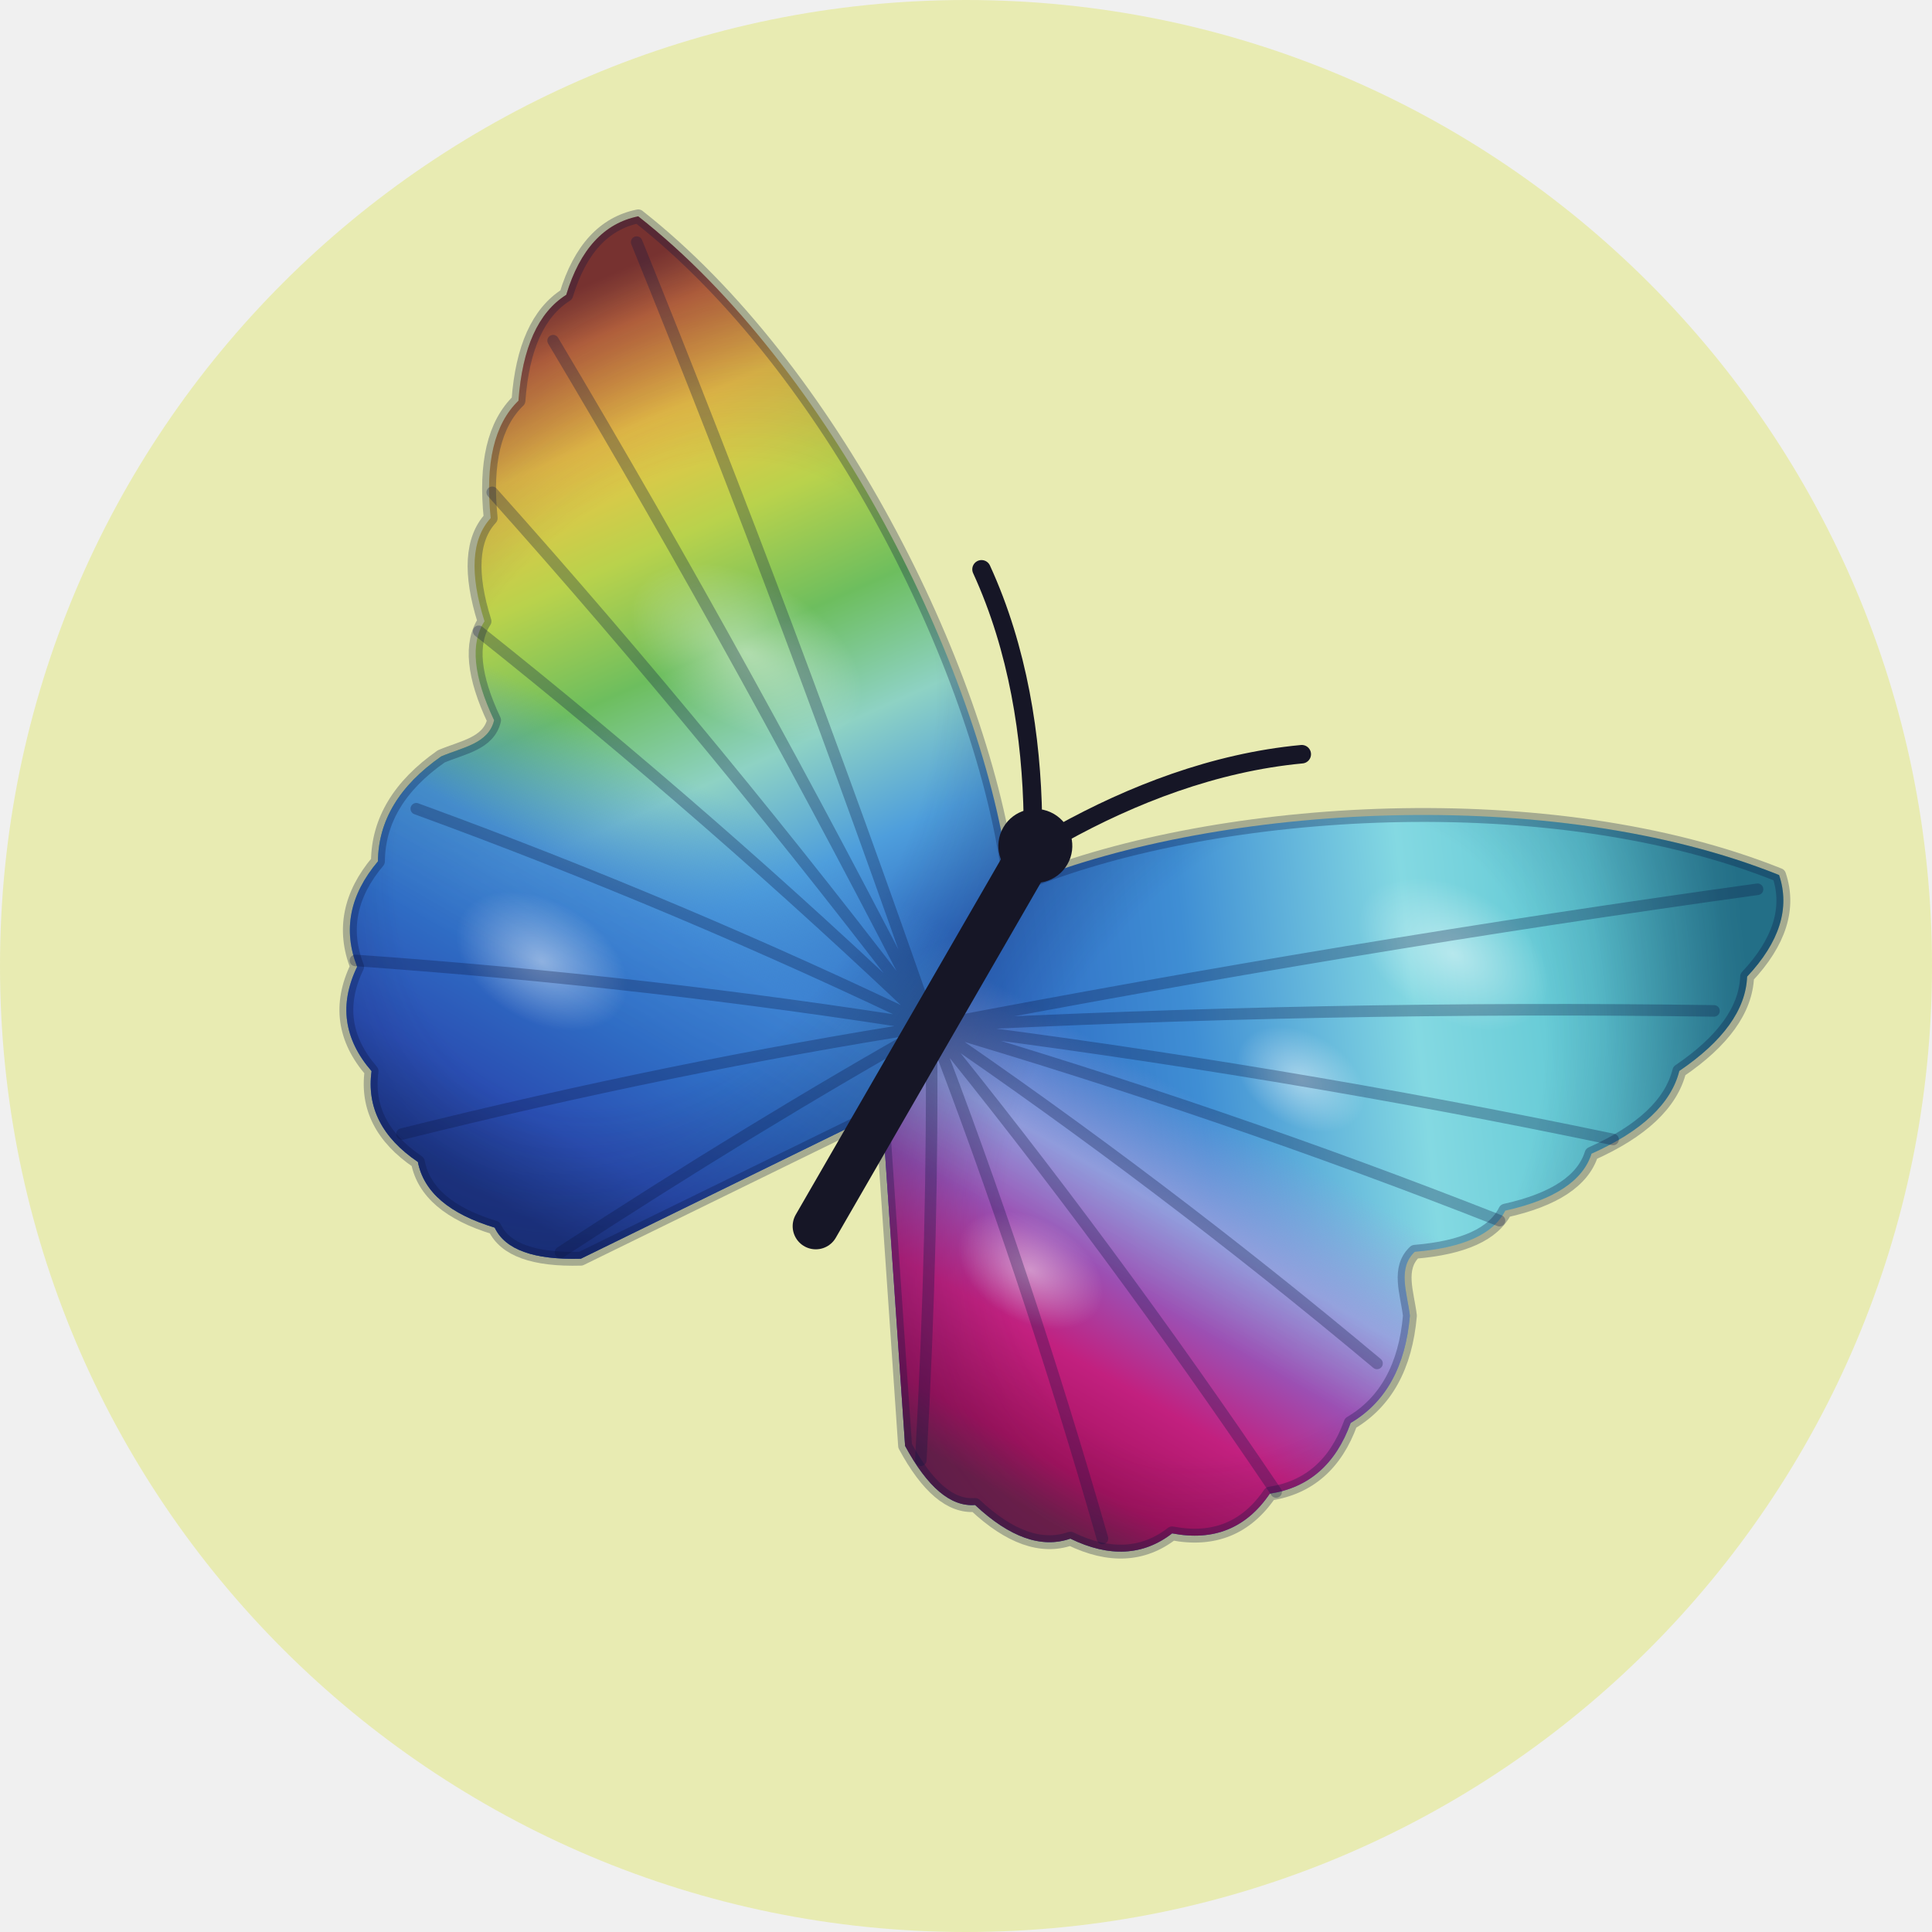
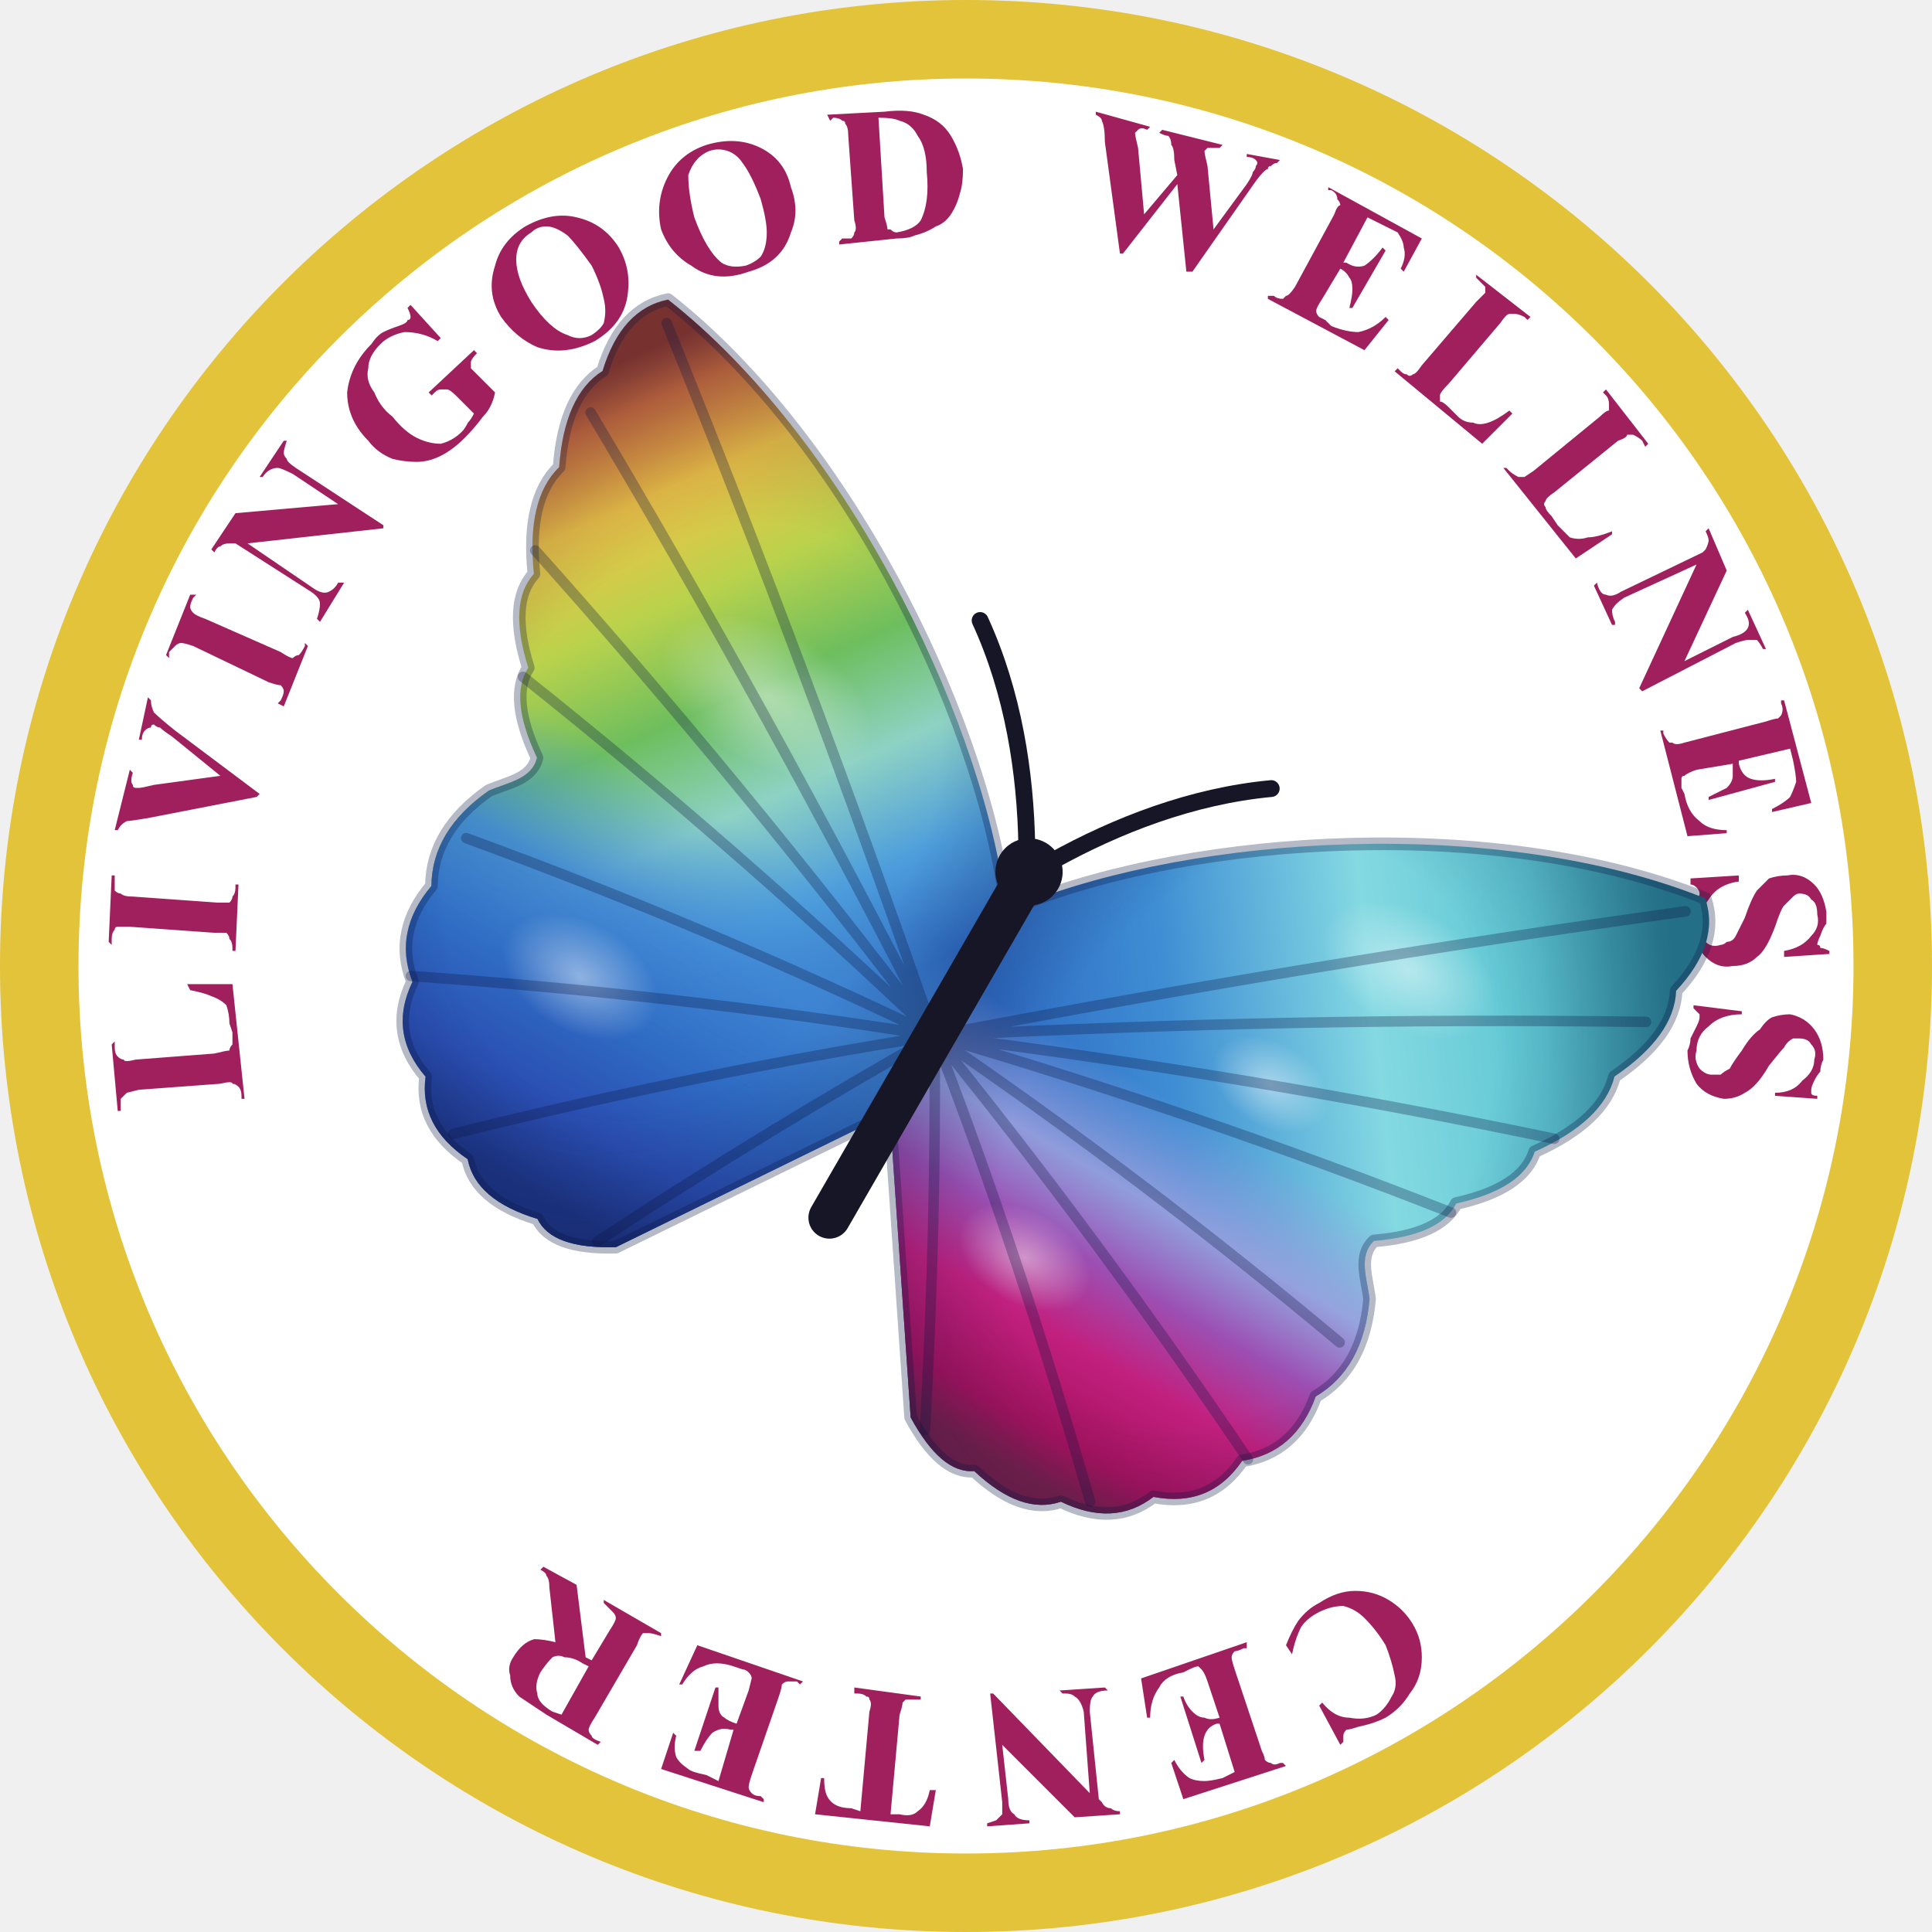
<svg xmlns="http://www.w3.org/2000/svg" viewBox="0 0 64 64">
  <defs>
    <linearGradient id="lw" gradientUnits="userSpaceOnUse" x1="5" y1="12" x2="31" y2="31">
      <stop offset="0" stop-color="#A63F2A" />
      <stop offset="0.07" stop-color="#E2743A" />
      <stop offset="0.2" stop-color="#F0C346" />
      <stop offset="0.36" stop-color="#B9D24C" />
      <stop offset="0.52" stop-color="#6DBE5E" />
      <stop offset="0.68" stop-color="#8ED2C4" />
      <stop offset="0.84" stop-color="#4E9EDC" />
      <stop offset="1" stop-color="#2F6CC4" />
    </linearGradient>
    <linearGradient id="lh" gradientUnits="userSpaceOnUse" x1="20" y1="31" x2="20" y2="51">
      <stop offset="0" stop-color="#4E9EDC" stop-opacity="0" />
      <stop offset="0.3" stop-color="#3F86D4" stop-opacity="0.9" />
      <stop offset="0.55" stop-color="#2F6CC4" />
      <stop offset="0.8" stop-color="#2A4EB2" />
      <stop offset="1" stop-color="#1D3585" />
    </linearGradient>
    <linearGradient id="rw" gradientUnits="userSpaceOnUse" x1="59" y1="12" x2="33" y2="31">
      <stop offset="0" stop-color="#2E97A6" />
      <stop offset="0.2" stop-color="#5CC6D2" />
      <stop offset="0.45" stop-color="#84D9E2" />
      <stop offset="0.75" stop-color="#3F8ED4" />
      <stop offset="1" stop-color="#2F6CC4" />
    </linearGradient>
    <linearGradient id="rh" gradientUnits="userSpaceOnUse" x1="44" y1="32" x2="44" y2="51">
      <stop offset="0" stop-color="#9AA0DE" stop-opacity="0" />
      <stop offset="0.25" stop-color="#9AA0DE" stop-opacity="0.9" />
      <stop offset="0.45" stop-color="#9C4FB3" />
      <stop offset="0.65" stop-color="#C2207F" />
      <stop offset="0.88" stop-color="#A5125E" />
      <stop offset="1" stop-color="#77204B" />
    </linearGradient>
    <radialGradient id="edge" cx="0.5" cy="0.5" r="0.6">
      <stop offset="0.6" stop-color="#0B1440" stop-opacity="0" />
      <stop offset="1" stop-color="#0B1440" stop-opacity="0.3" />
    </radialGradient>
    <radialGradient id="spot">
      <stop offset="0" stop-color="#fff" stop-opacity="0.45" />
      <stop offset="1" stop-color="#fff" stop-opacity="0" />
    </radialGradient>
    <path id="ls" d="M31.5 27.5 C26 20.5 14 12.5 3.5 11 Q1.8 12.5 2.5 15.5 Q1.5 17.4 3 20.5 Q2.4 22.6 4.5 25.5 Q4.1 27.3 6.5 29.5 Q6.4 31.2 9 33 C9.3 34 8.4 34.7 7.8 35.5 Q6.4 38.5 7.7 40.8 Q7.2 43.6 9.2 45.2 Q9.4 47.9 12 48.8 Q12.9 51 15.7 51.2 Q17 52.7 20 52 Q21.3 52.9 23.9 51.3 L31.5 40 Z" />
    <path id="rs" d="M32.5 27.5 C38 20.5 50 12.5 60.5 11 Q62.2 12.5 61.5 15.5 Q62.5 17.4 61 20.5 Q61.6 22.6 59.5 25.5 Q59.9 27.3 57.5 29.5 Q57.6 31.2 55 33 C54.7 34 55.6 34.7 56.2 35.5 Q57.6 38.5 56.3 40.8 Q56.8 43.6 54.8 45.2 Q54.6 47.9 52 48.8 Q51.1 51 48.3 51.2 Q47 52.7 44 52 Q42.7 52.9 40.1 51.3 L32.5 40 Z" />
  </defs>
-   <circle cx="32" cy="32" r="32" fill="#E8EBB2" />
-   <g transform="translate(32 32) scale(0.88) translate(-32 -32)">
+   <circle cx="32" cy="32" r="32" fill="#E2C33A" />
+   <circle cx="32" cy="32" r="29.4" fill="#FFFFFF" />
+   <path d="M6.2 32.6 7.7 32.6 8.1 36.4 8 36.4 8 36.3Q8 36.1 7.9 36Q7.8 35.9 7.7 35.9Q7.7 35.8 7.3 35.9L4.6 36.1Q4.2 36.2 4.2 36.2Q4.1 36.3 4 36.4Q4 36.5 4 36.7L4 36.8L3.9 36.8L3.7 34.6L3.8 34.5L3.8 34.7Q3.8 34.9 3.9 35Q4 35.1 4.1 35.1Q4.1 35.2 4.5 35.1L7.1 34.9Q7.5 34.8 7.6 34.8Q7.6 34.7 7.7 34.6Q7.7 34.5 7.7 34.2L7.6 33.9Q7.6 33.6 7.5 33.3Q7.3 33.1 7 33Q6.8 32.9 6.3 32.8Z M7.8 29.3 7.9 29.3 7.8 31.5 7.7 31.5 7.7 31.4Q7.7 31.2 7.6 31.1Q7.6 31 7.5 30.9Q7.4 30.9 7.1 30.9L4.3 30.7Q4 30.7 3.9 30.7Q3.8 30.7 3.8 30.8Q3.7 30.9 3.7 31.1L3.7 31.3L3.6 31.2L3.7 29L3.8 29L3.8 29.2Q3.8 29.4 3.8 29.5Q3.9 29.6 4 29.6Q4.1 29.7 4.4 29.7L7.2 29.9Q7.5 29.9 7.6 29.9Q7.7 29.8 7.7 29.7Q7.8 29.6 7.8 29.4Z M4.9 23.1 5 23.2Q5 23.4 5.1 23.6Q5.3 23.8 5.8 24.2L8.6 26.3L8.5 26.4L4.9 27.1Q4.3 27.2 4.2 27.2Q4 27.3 3.9 27.5L3.8 27.5L4.3 25.5L4.4 25.6L4.4 25.6Q4.3 25.9 4.4 26Q4.4 26.1 4.5 26.1Q4.6 26.1 4.6 26.1Q4.7 26.1 5.1 26L7.3 25.7L5.7 24.4Q5.4 24.2 5.3 24.1Q5.2 24.1 5.1 24Q5 24 5 24.1Q4.9 24.1 4.8 24.2Q4.7 24.3 4.7 24.5L4.6 24.5Z M10.1 21.3 10.2 21.4 9.4 23.4 9.2 23.3 9.3 23.2Q9.4 23 9.4 22.9Q9.4 22.8 9.3 22.7Q9.2 22.7 8.9 22.6L6.4 21.4Q6.1 21.3 6 21.3Q5.9 21.3 5.8 21.4Q5.7 21.5 5.6 21.6L5.6 21.8L5.5 21.7L6.3 19.7L6.5 19.7L6.4 19.8Q6.3 20 6.3 20.1Q6.3 20.2 6.4 20.3Q6.5 20.4 6.8 20.5L9.3 21.6Q9.6 21.8 9.7 21.8Q9.8 21.7 9.9 21.7Q10 21.6 10.1 21.4Z M7.8 17 11.2 16.7 9.7 15.7Q9.3 15.5 9.2 15.5Q8.9 15.5 8.7 15.8L8.6 15.8L9.4 14.6L9.5 14.6Q9.4 14.9 9.4 15Q9.4 15.1 9.5 15.2Q9.5 15.3 9.8 15.5L12.7 17.4L12.7 17.5L8.2 18L10.4 19.5Q10.7 19.7 10.9 19.6Q11.1 19.5 11.2 19.3L11.3 19.3L11.4 19.3L10.6 20.6L10.5 20.5Q10.6 20.2 10.6 20Q10.6 19.8 10.3 19.6L7.8 18L7.6 18Q7.4 18 7.3 18.1Q7.2 18.1 7.1 18.3L7 18.2Z M13.6 10.1 14.6 11.2 14.5 11.3Q14 11 13.4 11Q12.9 11.1 12.6 11.4Q12.2 11.8 12.2 12.2Q12.1 12.6 12.4 13Q12.6 13.5 13 13.8Q13.4 14.3 13.8 14.5Q14.2 14.7 14.6 14.7Q15 14.6 15.3 14.3Q15.4 14.2 15.5 14Q15.6 13.9 15.7 13.7L15.1 13.1Q14.9 12.9 14.8 12.9Q14.7 12.9 14.6 12.9Q14.5 12.9 14.4 13L14.3 13.1L14.2 13L15.7 11.6L15.8 11.7Q15.6 11.9 15.6 12Q15.6 12.1 15.6 12.2Q15.6 12.2 15.8 12.4L16.4 13Q16.3 13.5 16 13.8Q15.7 14.2 15.4 14.5Q15 14.9 14.6 15.1Q14.2 15.3 13.8 15.3Q13.4 15.3 13 15.2Q12.5 15 12.2 14.6Q11.5 13.9 11.5 13Q11.6 12.1 12.3 11.4Q12.5 11.1 12.7 11Q12.9 10.9 13.2 10.8Q13.5 10.7 13.5 10.6Q13.6 10.6 13.6 10.5Q13.6 10.4 13.5 10.2Z M17.4 7.5Q18.3 7 19.1 7.2Q20 7.4 20.5 8.2Q20.9 8.9 20.8 9.7Q20.7 10.7 19.7 11.3Q18.7 11.8 17.8 11.5Q17.1 11.2 16.6 10.5Q16.1 9.7 16.4 8.8Q16.6 8 17.4 7.5ZM17.6 7.7Q17.1 8 17.1 8.6Q17.1 9.2 17.6 10Q18.2 10.9 18.8 11.1Q19.2 11.3 19.6 11.1Q19.9 10.9 20 10.7Q20.1 10.3 20 9.9Q19.9 9.4 19.6 8.8Q19.1 8.1 18.8 7.8Q18.4 7.5 18.1 7.5Q17.8 7.5 17.6 7.7Z M23.4 4.8Q24.4 4.5 25.2 4.9Q26 5.3 26.2 6.2Q26.5 7 26.2 7.7Q25.9 8.7 24.8 9Q23.7 9.4 22.9 8.8Q22.2 8.4 21.9 7.6Q21.7 6.7 22.1 5.9Q22.5 5.1 23.4 4.8ZM23.5 5Q23 5.2 22.8 5.8Q22.8 6.4 23 7.2Q23.4 8.3 23.9 8.7Q24.2 8.9 24.7 8.8Q25 8.7 25.2 8.5Q25.4 8.2 25.4 7.7Q25.4 7.3 25.2 6.6Q24.9 5.8 24.6 5.4Q24.4 5.1 24.1 5Q23.8 4.9 23.5 5Z M27.8 8.1 27.8 8 27.9 7.9Q28.1 7.9 28.2 7.9Q28.3 7.8 28.3 7.7Q28.4 7.6 28.3 7.3L28.1 4.5Q28.1 4.2 28 4.1Q28 4 27.9 4Q27.8 3.9 27.6 3.9L27.5 4L27.4 3.8L29.3 3.7Q30.1 3.6 30.6 3.8Q31.2 4 31.5 4.5Q31.8 5 31.9 5.6Q31.9 6.1 31.8 6.4Q31.7 6.8 31.5 7.1Q31.3 7.4 31 7.5Q30.7 7.7 30.3 7.8Q30.1 7.9 29.7 7.9ZM29.1 3.9 29.3 7.2Q29.4 7.5 29.4 7.6Q29.4 7.6 29.5 7.6Q29.6 7.7 29.7 7.7Q30.3 7.6 30.5 7.3Q30.8 6.7 30.7 5.7Q30.7 4.9 30.4 4.5Q30.2 4.1 29.8 4Q29.6 3.9 29.1 3.9Z M42.4 5.3 42.3 5.4Q42.2 5.4 42.1 5.5Q42 5.5 42 5.6Q41.9 5.6 41.6 6L39.5 9L39.3 9L39 6.1L37.2 8.4L37.1 8.4L36.6 4.7Q36.6 4.2 36.5 4Q36.5 3.9 36.3 3.8L36.3 3.7L38.1 4.2L38 4.3Q37.8 4.2 37.7 4.3Q37.7 4.3 37.6 4.4Q37.6 4.5 37.7 4.9L37.9 7.1L39 5.8L38.9 5.3Q38.9 4.9 38.8 4.8Q38.8 4.6 38.7 4.5Q38.6 4.5 38.4 4.4L38.5 4.3L40.5 4.8L40.4 4.9Q40.2 4.9 40.1 4.9Q40 4.9 40 4.9Q39.9 5 39.9 5Q39.9 5.1 40 5.5L40.2 7.6L41.3 6.1Q41.5 5.8 41.5 5.7Q41.6 5.6 41.6 5.5Q41.7 5.4 41.6 5.3Q41.5 5.2 41.3 5.2L41.3 5.1Z M45.3 7.2 44.5 8.7 44.6 8.7Q44.9 8.9 45.2 8.8Q45.5 8.6 45.8 8.2L45.9 8.3L44.8 10.2L44.7 10.2Q44.8 9.8 44.8 9.6Q44.8 9.3 44.7 9.2Q44.6 9 44.4 8.9L43.8 9.9Q43.6 10.2 43.6 10.3Q43.6 10.4 43.7 10.5Q43.7 10.5 43.9 10.6L44.1 10.8Q44.6 11 45 11Q45.5 10.9 45.9 10.5L46 10.6L45.2 11.6L42 9.9L42 9.8L42.2 9.8Q42.3 9.9 42.5 9.9Q42.5 9.9 42.6 9.8Q42.7 9.8 42.9 9.5L44.2 7.1Q44.3 6.8 44.4 6.8Q44.4 6.7 44.3 6.6Q44.3 6.4 44.1 6.3L44 6.3L44 6.2L47.1 7.9L46.5 9L46.4 8.9Q46.6 8.5 46.5 8.2Q46.5 8 46.3 7.7Q46.1 7.6 45.7 7.4Z M50.1 13.7 49.1 14.7 46.2 12.3 46.3 12.2 46.4 12.3Q46.5 12.4 46.6 12.4Q46.7 12.5 46.8 12.4Q46.9 12.4 47.1 12.1L48.9 10Q49.1 9.8 49.2 9.7Q49.2 9.6 49.2 9.5Q49.1 9.4 49 9.3L48.9 9.2L48.9 9.1L50.7 10.5L50.6 10.6L50.5 10.5Q50.3 10.4 50.2 10.4Q50.1 10.4 50 10.4Q49.9 10.4 49.7 10.7L48 12.7Q47.7 13 47.7 13.1Q47.7 13.2 47.7 13.3Q47.8 13.3 48 13.5L48.3 13.8Q48.5 14 48.8 14Q49 14.1 49.3 14Q49.6 13.9 50 13.6Z M53.4 17.7 52.2 18.5 49.8 15.5 49.9 15.5 50 15.6Q50.1 15.7 50.3 15.8Q50.3 15.8 50.5 15.8Q50.5 15.8 50.8 15.6L53 13.8Q53.2 13.6 53.3 13.6Q53.3 13.5 53.3 13.4Q53.3 13.2 53.2 13.1L53.1 13L53.2 12.9L54.6 14.7L54.5 14.8L54.4 14.6Q54.3 14.5 54.1 14.4Q54.1 14.4 53.9 14.4Q53.9 14.5 53.6 14.6L51.5 16.3Q51.2 16.5 51.2 16.6Q51.1 16.7 51.2 16.8Q51.2 16.9 51.4 17.1L51.6 17.4Q51.8 17.6 52 17.8Q52.3 17.9 52.6 17.8Q52.9 17.8 53.4 17.6Z M57.2 18.9 55.8 21.9 57.4 21.1Q57.8 21 57.9 20.8Q58 20.6 57.8 20.3L57.9 20.2L58.5 21.5L58.4 21.5Q58.3 21.3 58.2 21.2Q58.1 21.2 57.9 21.2Q57.8 21.2 57.5 21.3L54.4 22.9L54.3 22.8L56.2 18.7L53.8 19.8Q53.5 20 53.4 20.2Q53.4 20.4 53.5 20.6L53.5 20.7L53.4 20.7L52.8 19.4L52.9 19.3Q53 19.7 53.2 19.7Q53.4 19.8 53.7 19.6L56.4 18.3L56.5 18.2Q56.6 18 56.6 17.9Q56.6 17.8 56.5 17.6L56.6 17.5Z M59.3 24.8 57.6 25.2 57.6 25.3Q57.7 25.7 58 25.8Q58.3 25.9 58.8 25.8L58.8 25.9L56.6 26.5L56.6 26.4Q57 26.2 57.2 26.1Q57.4 25.9 57.4 25.7Q57.4 25.5 57.4 25.3L56.2 25.5Q55.9 25.6 55.8 25.7Q55.7 25.7 55.7 25.8Q55.7 25.9 55.7 26.1L55.8 26.3Q55.9 26.9 56.3 27.2Q56.6 27.5 57.2 27.5L57.2 27.6L55.9 27.7L55 24.2L55.1 24.2L55.1 24.3Q55.2 24.5 55.3 24.6Q55.3 24.6 55.4 24.6Q55.5 24.7 55.8 24.6L58.5 23.9Q58.8 23.8 58.9 23.8Q59 23.7 59 23.7Q59.1 23.5 59 23.3L59 23.2L59.1 23.2L60 26.6L58.7 26.9L58.7 26.8Q59.1 26.6 59.3 26.4Q59.4 26.2 59.5 25.9Q59.5 25.7 59.4 25.2Z M60.6 31.6 59.1 31.7 59.1 31.5Q59.7 31.4 60 31Q60.3 30.7 60.2 30.3Q60.2 29.9 60 29.8Q59.9 29.6 59.6 29.6Q59.5 29.6 59.4 29.7Q59.3 29.8 59.1 30Q59 30.1 58.8 30.7Q58.5 31.5 58.2 31.7Q57.9 32 57.4 32Q56.9 32.1 56.5 31.7Q56.1 31.3 56.1 30.6Q56.1 30.4 56.1 30.3Q56.1 30.1 56.2 29.8Q56.3 29.7 56.3 29.6Q56.3 29.5 56.2 29.4Q56.1 29.3 56 29.3L56 29.1L57.6 29L57.6 29.2Q56.9 29.3 56.6 29.8Q56.3 30.2 56.3 30.6Q56.3 31 56.5 31.2Q56.7 31.4 57 31.3Q57.1 31.3 57.2 31.2Q57.4 31.2 57.5 31Q57.6 30.8 57.8 30.4Q58 29.8 58.2 29.5Q58.4 29.3 58.6 29.1Q58.9 29 59.2 29Q59.7 28.9 60.1 29.3Q60.4 29.6 60.5 30.2Q60.5 30.4 60.5 30.6Q60.4 30.7 60.3 31Q60.2 31.2 60.2 31.3Q60.3 31.3 60.3 31.4Q60.4 31.4 60.6 31.5Z M60.2 36.4 58.8 36.3 58.8 36.2Q59.4 36.2 59.7 35.8Q60.1 35.5 60.1 35.1Q60.2 34.8 60 34.6Q59.9 34.4 59.6 34.4Q59.5 34.4 59.4 34.4Q59.2 34.5 59.1 34.7Q59 34.8 58.6 35.3Q58.2 36 57.8 36.2Q57.5 36.4 57.1 36.4Q56.5 36.3 56.2 35.9Q55.9 35.4 55.9 34.8Q56 34.6 56 34.4Q56.1 34.2 56.2 34Q56.3 33.8 56.3 33.7Q56.3 33.7 56.3 33.6Q56.2 33.5 56.1 33.4L56.1 33.3L57.7 33.5L57.7 33.6Q57 33.6 56.6 34Q56.2 34.3 56.2 34.8Q56.1 35.1 56.3 35.4Q56.5 35.6 56.7 35.6Q56.9 35.6 57 35.6Q57.1 35.5 57.3 35.4Q57.4 35.2 57.7 34.8Q58 34.3 58.3 34.1Q58.5 33.8 58.7 33.7Q59 33.6 59.3 33.6Q59.8 33.7 60.1 34.1Q60.4 34.5 60.4 35.1Q60.3 35.3 60.3 35.5Q60.2 35.6 60.1 35.8Q60 36 60 36.1Q60 36.2 60 36.2Q60 36.3 60.2 36.3Z M44.4 57.8 43.7 56.5 43.8 56.4Q44.2 56.9 44.7 56.9Q45.2 57 45.6 56.8Q45.9 56.6 46.1 56.2Q46.3 55.9 46.2 55.5Q46.1 55 45.9 54.5Q45.6 54 45.2 53.6Q44.9 53.3 44.5 53.2Q44.1 53.2 43.7 53.4Q43.3 53.6 43.1 53.9Q42.9 54.3 42.8 54.8L42.6 54.5Q42.8 54 43 53.7Q43.3 53.3 43.7 53.1Q44.3 52.7 44.9 52.7Q45.5 52.7 46 53Q46.5 53.3 46.8 53.8Q47.1 54.3 47.1 54.9Q47.1 55.6 46.7 56.1Q46.4 56.6 45.9 56.9Q45.5 57.1 45 57.2Q44.7 57.3 44.6 57.3Q44.5 57.4 44.5 57.5Q44.5 57.6 44.5 57.7Z M40.9 58.7 40.4 57.1 40.3 57.1Q40 57.2 39.9 57.5Q39.8 57.8 39.9 58.3L39.8 58.4L39.1 56.2L39.2 56.2Q39.3 56.5 39.5 56.7Q39.7 56.9 39.9 56.9Q40.1 57 40.4 56.9L40 55.7Q39.9 55.4 39.8 55.3Q39.8 55.3 39.7 55.2Q39.6 55.2 39.4 55.3L39.2 55.4Q38.6 55.5 38.4 55.9Q38.1 56.3 38.1 56.9L38 56.9L37.8 55.6L41.3 54.4L41.3 54.6L41.2 54.6Q41 54.7 40.9 54.7Q40.8 54.8 40.8 54.9Q40.8 55 40.9 55.3L41.8 58Q41.9 58.2 41.9 58.3Q42 58.4 42.1 58.4Q42.2 58.5 42.4 58.4L42.5 58.4L42.6 58.5L39.2 59.6L38.8 58.4L38.9 58.3Q39.1 58.7 39.4 58.9Q39.6 59 39.9 59Q40.1 59 40.5 58.9Z M35.6 60.2 33.2 57.8 33.4 59.6Q33.4 60 33.6 60.1Q33.7 60.3 34.1 60.3L34.1 60.4L32.7 60.5L32.7 60.4Q33 60.3 33 60.3Q33.1 60.2 33.2 60.1Q33.2 60 33.2 59.7L32.8 56.1L32.9 56.1L36.1 59.4L35.9 56.7Q35.8 56.3 35.6 56.2Q35.5 56.1 35.3 56.1L35.2 56.1L35.1 56L36.6 55.9L36.7 56Q36.3 56 36.2 56.2Q36.1 56.3 36.1 56.7L36.4 59.6L36.5 59.7Q36.6 59.9 36.8 59.9Q36.9 60 37.1 60L37.1 60.1Z M27 60.1 27.2 58.9 27.3 58.9Q27.3 59.3 27.4 59.5Q27.5 59.7 27.7 59.8Q27.9 59.9 28.2 59.9L28.5 60L28.8 56.7Q28.9 56.4 28.8 56.3Q28.8 56.2 28.7 56.2Q28.6 56.1 28.4 56.1L28.3 56.1L28.3 55.9L30.5 56.2L30.5 56.3L30.3 56.3Q30.2 56.3 30 56.3Q30 56.3 29.9 56.4Q29.9 56.5 29.8 56.8L29.5 60.1L29.8 60.1Q30.2 60.2 30.4 60Q30.7 59.8 30.8 59.3L31 59.3L30.8 60.5Z M23.8 59 24.3 57.3 24.2 57.3Q23.9 57.2 23.6 57.4Q23.4 57.6 23.2 58L23 58L23.7 55.9L23.8 55.9Q23.8 56.3 23.8 56.5Q23.8 56.8 24 56.9Q24.1 57 24.4 57.1L24.8 56Q24.9 55.6 24.9 55.6Q24.9 55.5 24.8 55.4Q24.7 55.3 24.6 55.3L24.3 55.2Q23.7 55 23.3 55.2Q22.9 55.3 22.6 55.8L22.5 55.8L23.1 54.5L26.6 55.7L26.5 55.8L26.4 55.7Q26.2 55.7 26.1 55.7Q26 55.7 25.9 55.8Q25.9 55.9 25.8 56.2L24.9 58.8Q24.8 59.1 24.8 59.2Q24.8 59.3 24.9 59.4Q25 59.5 25.2 59.5L25.3 59.6L25.3 59.7L21.9 58.6L22.3 57.4L22.4 57.5Q22.3 57.9 22.4 58.2Q22.5 58.4 22.8 58.6Q22.9 58.7 23.4 58.8Z M19.6 55 20.2 54Q20.4 53.7 20.4 53.6Q20.4 53.5 20.3 53.4Q20.2 53.3 20 53.1L20 53L21.9 54.1L21.9 54.2Q21.6 54.1 21.5 54.1Q21.4 54.1 21.3 54.1Q21.2 54.2 21.1 54.5L19.7 56.9Q19.5 57.2 19.5 57.3Q19.5 57.4 19.6 57.5Q19.6 57.6 19.9 57.7L19.8 57.8L18.1 56.8Q17.5 56.4 17.2 56.2Q16.9 55.9 16.9 55.5Q16.8 55.2 17 54.9Q17.3 54.4 17.7 54.3Q18 54.3 18.4 54.4L18.2 52.6Q18.2 52.3 18.1 52.2Q18.1 52.1 17.9 52L18 51.9L19.1 52.5L19.4 54.9ZM18.6 56.8 19.5 55.2 19.3 55.1Q19 54.9 18.7 54.9Q18.5 54.8 18.3 54.9Q18.1 55.1 17.9 55.4Q17.7 55.8 17.8 56.1Q17.8 56.4 18.3 56.7Z" fill="#A0205E" />
+   <g transform="translate(32 32.5) scale(0.8) translate(-32 -32)">
    <g transform="rotate(30 32 32) translate(32 32) scale(0.87) translate(-32 -32)">
      <use href="#ls" fill="url(#lw)" />
      <use href="#rs" fill="url(#rw)" />
      <use href="#ls" fill="url(#lh)" />
      <use href="#rs" fill="url(#rh)" />
      <use href="#ls" fill="url(#edge)" />
      <use href="#rs" fill="url(#edge)" />
      <g fill="url(#spot)">
        <ellipse cx="17" cy="25" rx="5.5" ry="3.2" />
        <ellipse cx="16" cy="41" rx="4" ry="2.6" />
        <ellipse cx="50" cy="21" rx="4.5" ry="2.8" />
        <ellipse cx="47" cy="29" rx="3" ry="2" />
        <ellipse cx="41" cy="42" rx="3.4" ry="2.2" />
      </g>
      <g fill="none" stroke="#0B1440" stroke-opacity="0.3" stroke-linecap="round" stroke-linejoin="round">
        <path d="M32 35 Q18 22.9 4 12 M32 35 Q17.5 25.6 3 17.5 M32 35 Q18 29.1 4 24.5 M32 35 Q19.2 31.9 6.5 30 M32 35 Q20 35.9 8 38 M32 35 Q20.5 39.4 9 45 M32 35 Q23.2 42.1 14.5 50.5 M32 35 Q27.5 42.6 23 51.5 M32 35 Q46 22.9 60 12 M32 35 Q46.5 25.6 61 17.5 M32 35 Q46 29.1 60 24.5 M32 35 Q44.8 31.9 57.5 30 M32 35 Q44 35.9 56 38 M32 35 Q43.5 39.4 55 45 M32 35 Q40.8 42.1 49.5 50.5 M32 35 Q36.5 42.6 41 51.5" stroke-width="0.5" />
        <use href="#ls" stroke-width="0.6" />
        <use href="#rs" stroke-width="0.6" />
      </g>
      <g stroke="#161626" stroke-linecap="round" fill="none">
        <path d="M31.3 25c-1.8-3-4.2-6-7.3-8.2M32.7 25c1.8-3 4.2-6 7.3-8.2" stroke-width="0.8" />
        <line x1="32" y1="27" x2="32" y2="45" stroke-width="2" />
      </g>
      <circle cx="32" cy="26" r="1.6" fill="#161626" />
    </g>
  </g>
</svg>
